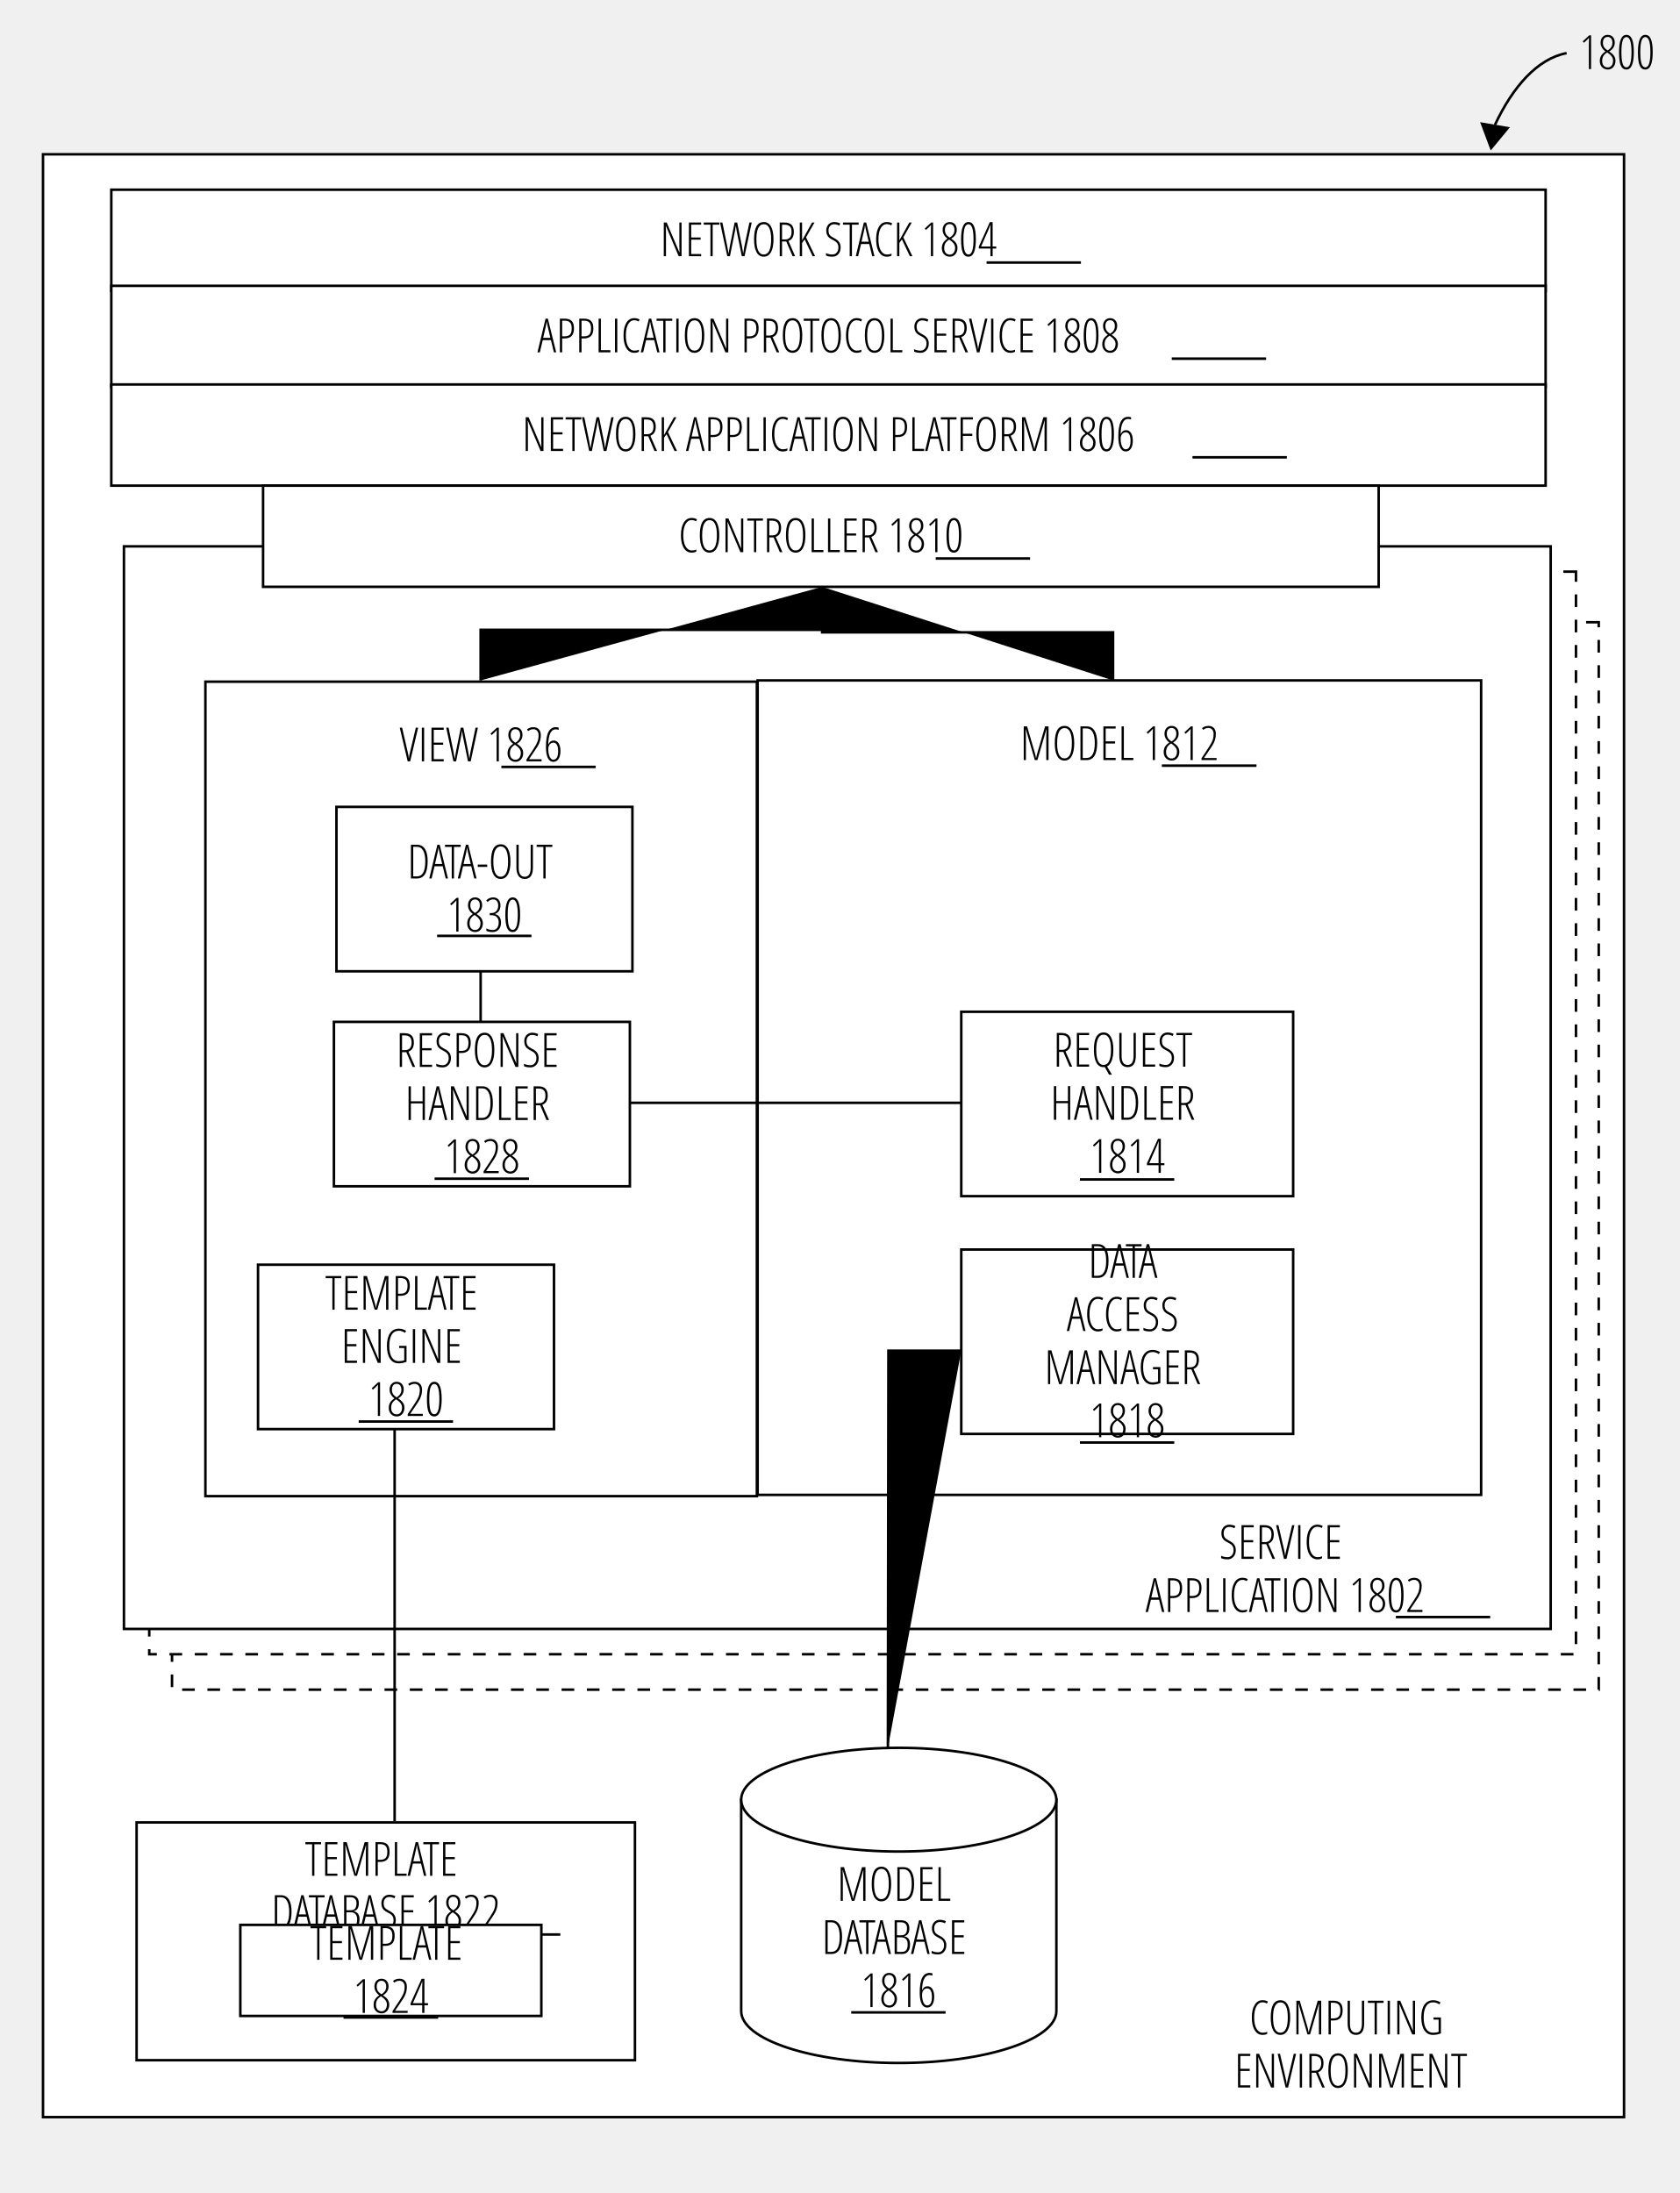
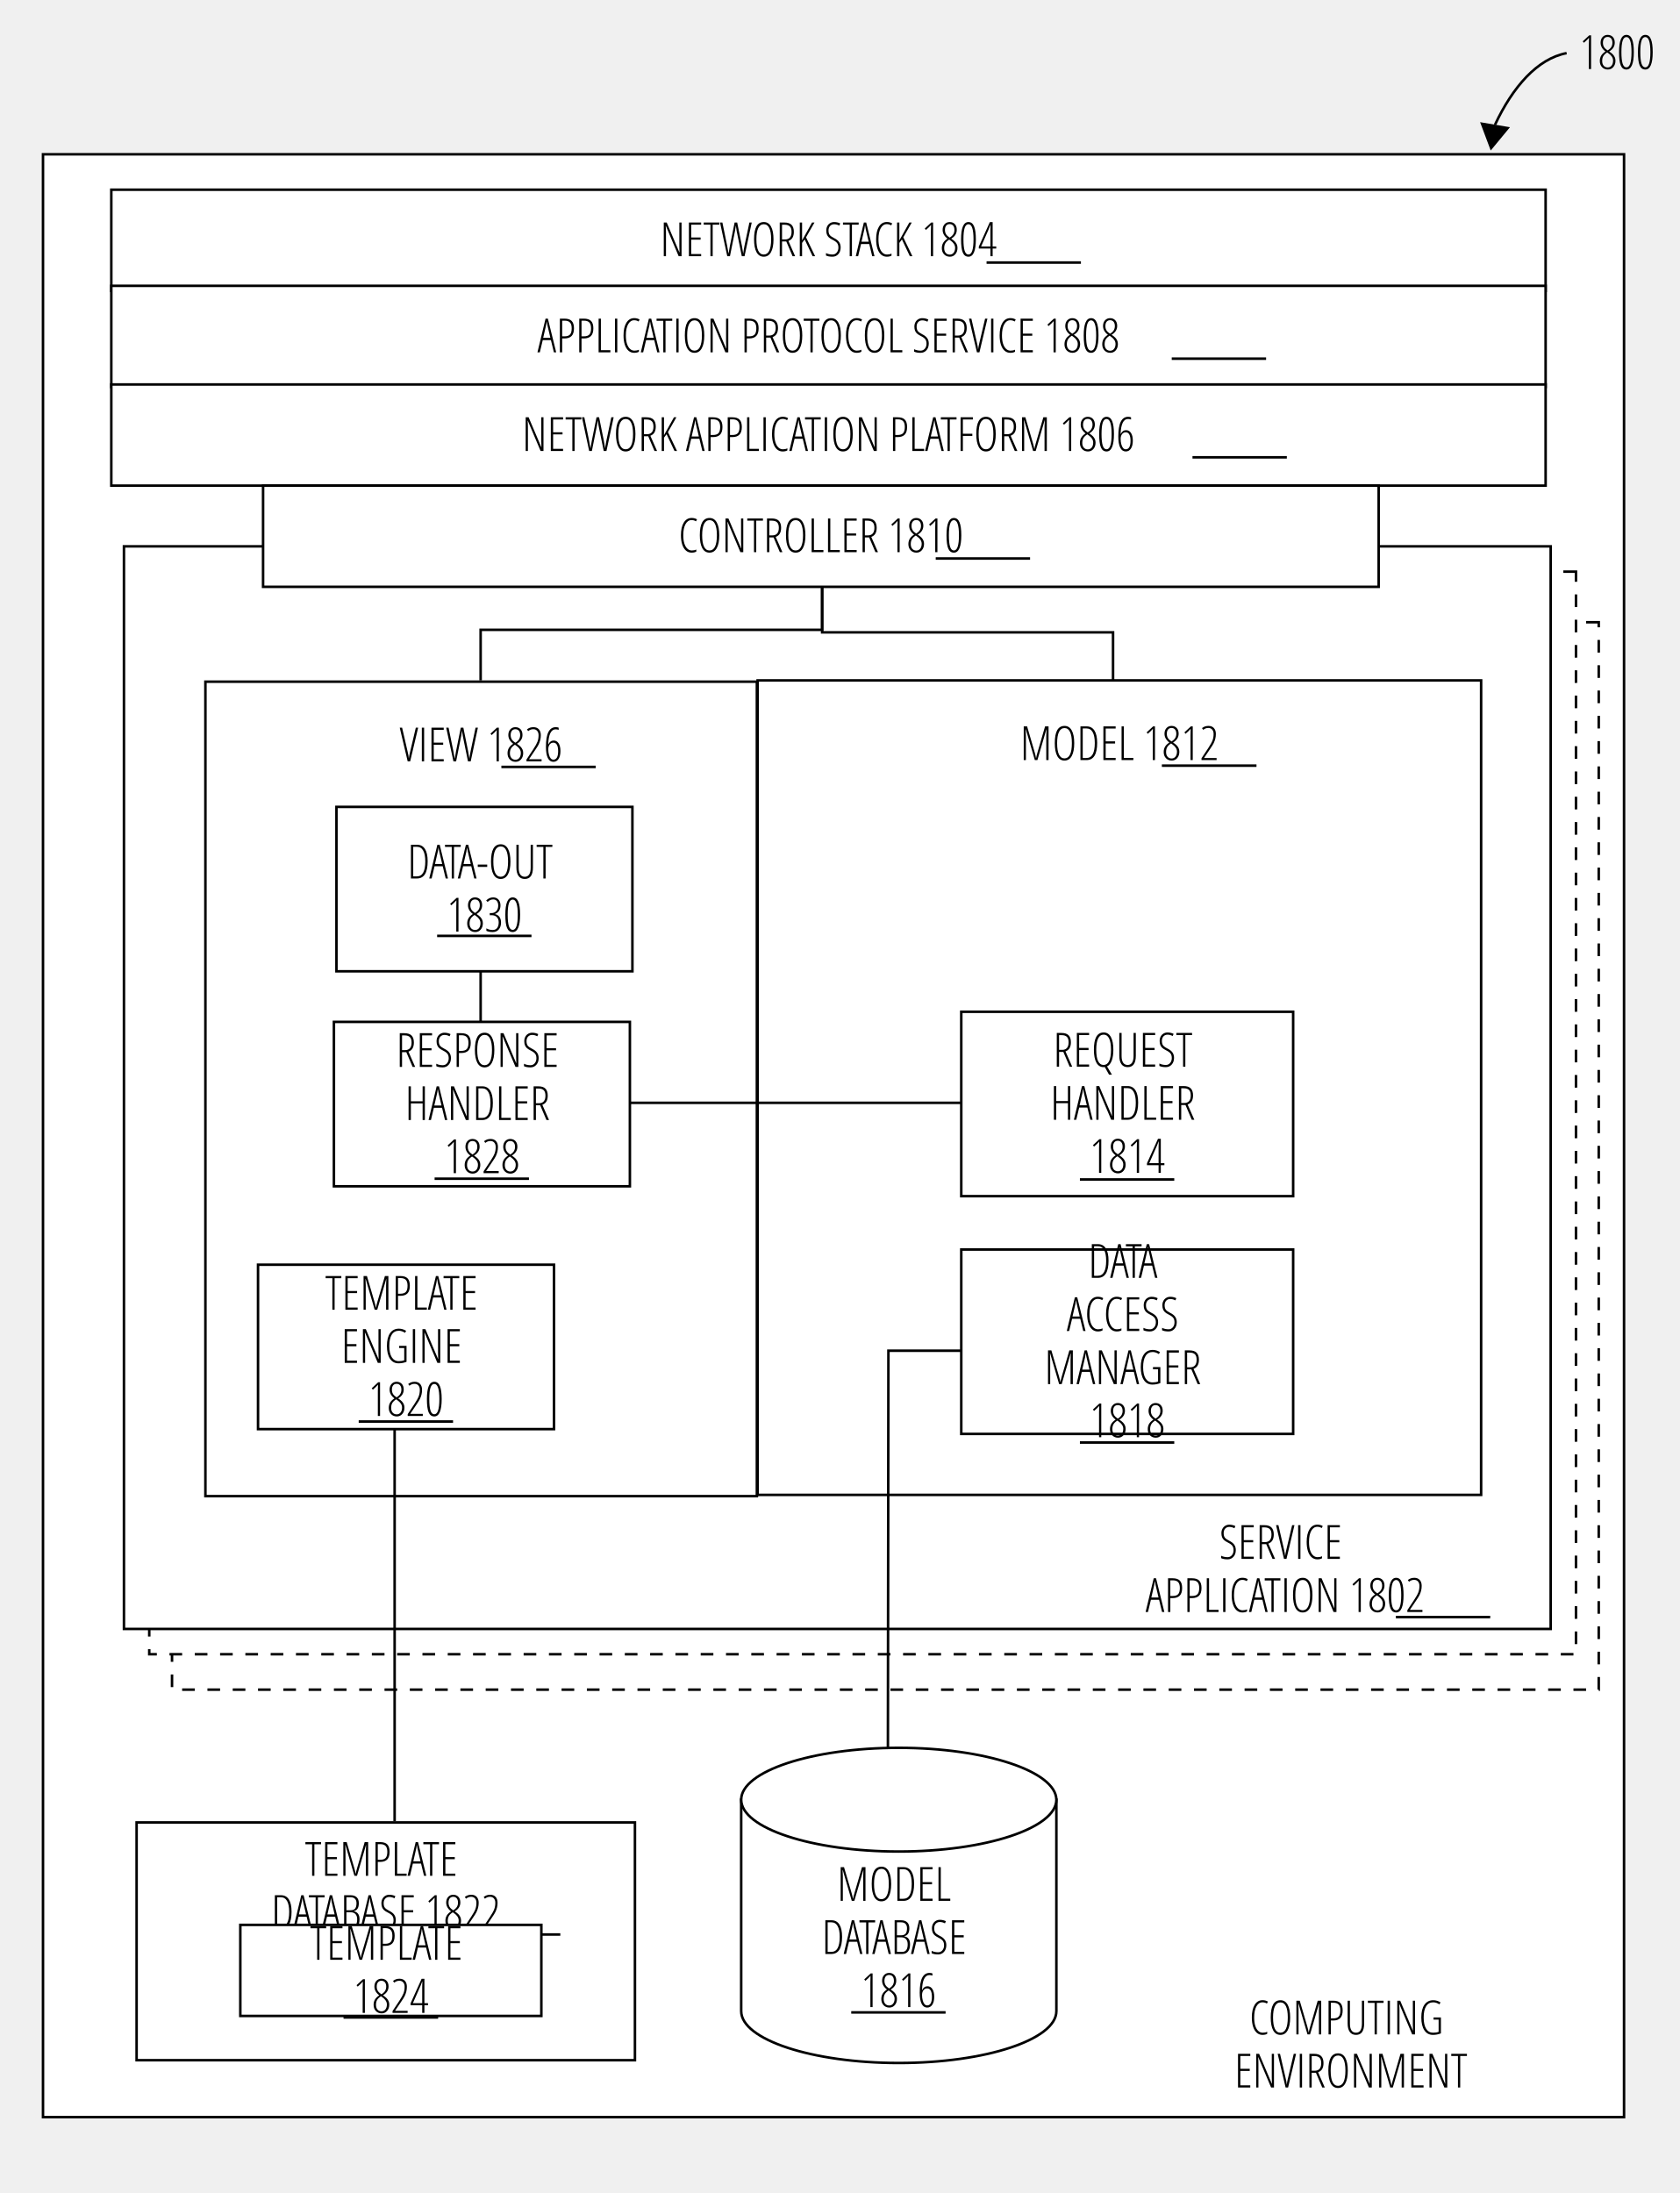
<svg xmlns="http://www.w3.org/2000/svg" version="1.1" width="664" height="867">
  <g>
-     <g model-id="ef509af5-6f6e-4f34-a22e-d13dbe53081a" transform="translate(591,21)">
+     <g transform="translate(591,21)">
      <polygon fill="#000000" points="0,0 4.2,11.2 11.8,2" transform="translate(-5.9,27.3)" />
      <rect fill="none" width="1" height="1" transform="translate(33.3,-0.5)" />
      <g>
        <g>
          <rect x="0" y="0" width="28.3" height="28.3" opacity="0" />
          <path fill="none" stroke="#000000" stroke-width="1" d="M28.3,0C16.7,2.2,7,13.4,0,28.3" />
        </g>
      </g>
      <rect stroke="none" stroke-width="0" fill="#FFFFFF" x="0" y="0" width="0" height="0" />
      <path stroke="#000000" fill="none" />
      <text font-family="OpenSansCondensedLight" font-size="14pt" fill="black" transform="translate(0,0)" />
      <rect stroke-width="0" fill="none" width="1" height="1" transform="translate(33.3,-0.5)" />
      <text font-family="OpenSansCondensedLight" font-size="14pt" fill="black" text-decoration="none" transform="translate(33.3,-0.5)">
        <tspan x="0" y="6.8">1800</tspan>
      </text>
      <path stroke="#000000" fill="none" transform="translate(33.3,-0.5)" />
    </g>
-     <g model-id="fdf1a77d-f22a-4c62-9dca-052d21e671ab" transform="translate(17,61)">
+     <g transform="translate(17,61)">
      <g>
        <g>
          <path d="M625,0H0v776h625V0L625,0z" stroke="#000000" stroke-dasharray="none" fill="#FFFFFF" />
          <rect x="27.3" y="35.4" width="570.4" height="705.2" fill="none" />
          <circle fill="none" cx="312.5" cy="0" r="0.1" />
          <circle fill="none" cx="467.4" cy="0" r="0.1" />
          <circle fill="none" cx="625" cy="195.7" r="0.1" />
          <circle fill="none" cx="625" cy="388" r="0.1" />
          <circle fill="none" cx="625" cy="580.3" r="0.1" />
          <circle fill="none" cx="467.4" cy="776" r="0.1" />
          <circle fill="none" cx="312.5" cy="776" r="0.1" />
          <circle fill="none" cx="157.7" cy="776" r="0.1" />
          <circle fill="none" cx="0" cy="580.3" r="0.1" />
          <circle fill="none" cx="0" cy="388" r="0.1" />
          <circle fill="none" cx="0" cy="195.7" r="0.1" />
          <circle fill="none" cx="157.7" cy="0" r="0.1" />
        </g>
      </g>
      <rect stroke="none" stroke-width="0" fill="#FFFFFF" x="0" y="0" width="0" height="0" transform="translate(624.9,387.9)" />
      <path stroke="#000000" fill="none" d="" />
      <text font-family="OpenSansCondensedLight" font-size="14pt" fill="black" transform="translate(624.9,387.9)" />
      <rect stroke-width="0" fill="none" width="570.4" height="705.2" transform="translate(27.3,35.4)" />
      <text font-family="OpenSansCondensedLight" font-size="14pt" fill="black" transform="translate(27.3,35.4)" text-anchor="middle">
        <tspan x="285.2" y="358.9"> </tspan>
      </text>
      <path stroke="#000000" fill="none" transform="translate(27.3,35.4)" d="M 0 0" />
    </g>
-     <g model-id="eb1a3d8f-dd50-4280-bcb6-6bfff2c2007f" transform="translate(435,790)">
+     <g transform="translate(435,790)">
      <g>
        <g>
          <path d="M198,0H0v37h198V0L198,0z" stroke="none" stroke-dasharray="none" fill="#FFFFFF" />
          <rect x="8.7" y="1.7" width="180.7" height="33.6" fill="none" />
          <circle fill="none" cx="99" cy="0" r="0.1" />
          <circle fill="none" cx="148.1" cy="0" r="0.1" />
          <circle fill="none" cx="198" cy="9.3" r="0.1" />
          <circle fill="none" cx="198" cy="18.5" r="0.1" />
          <circle fill="none" cx="198" cy="27.7" r="0.1" />
          <circle fill="none" cx="148.1" cy="37" r="0.1" />
          <circle fill="none" cx="99" cy="37" r="0.1" />
          <circle fill="none" cx="50" cy="37" r="0.1" />
          <circle fill="none" cx="0" cy="27.7" r="0.1" />
          <circle fill="none" cx="0" cy="18.5" r="0.1" />
          <circle fill="none" cx="0" cy="9.3" r="0.1" />
          <circle fill="none" cx="50" cy="0" r="0.1" />
        </g>
      </g>
      <rect stroke="none" stroke-width="0" fill="#FFFFFF" x="0" y="0" width="0" height="0" transform="translate(197.9,18.4)" />
      <path stroke="#000000" fill="none" d="" />
      <text font-family="OpenSansCondensedLight" font-size="14pt" fill="black" transform="translate(197.9,18.4)" />
      <rect stroke-width="0" fill="none" width="180.7" height="33.6" transform="translate(8.7,1.7)" />
      <text font-family="OpenSansCondensedLight" font-size="14pt" fill="black" transform="translate(8.7,1.7)" text-anchor="middle">
        <tspan x="90.3" y="12.6">COMPUTING</tspan>
        <tspan x="90.3" y="33.6">ENVIRONMENT</tspan>
      </text>
      <path stroke="#000000" fill="none" transform="translate(8.7,1.7)" d="M 0 0" />
    </g>
-     <g model-id="bab71963-b661-4ce2-90a4-d74d83924517" transform="translate(54,720.5)">
+     <g transform="translate(54,720.5)">
      <g>
        <g>
          <path d="M197,0H0v94h197V0L197,0z" stroke="#000000" stroke-dasharray="none" fill="#FFFFFF" />
          <rect x="8.6" y="4.3" width="179.8" height="85.4" fill="none" />
          <circle fill="none" cx="98.5" cy="0" r="0.1" />
          <circle fill="none" cx="147.3" cy="0" r="0.1" />
          <circle fill="none" cx="197" cy="23.7" r="0.1" />
          <circle fill="none" cx="197" cy="47" r="0.1" />
          <circle fill="none" cx="197" cy="70.3" r="0.1" />
          <circle fill="none" cx="147.3" cy="94" r="0.1" />
          <circle fill="none" cx="98.5" cy="94" r="0.1" />
          <circle fill="none" cx="49.7" cy="94" r="0.1" />
          <circle fill="none" cx="0" cy="70.3" r="0.1" />
          <circle fill="none" cx="0" cy="47" r="0.1" />
          <circle fill="none" cx="0" cy="23.7" r="0.1" />
          <circle fill="none" cx="49.7" cy="0" r="0.1" />
        </g>
      </g>
      <rect stroke="none" stroke-width="0" fill="#FFFFFF" x="0" y="0" width="0" height="0" transform="translate(196.9,46.9)" />
      <path stroke="#000000" fill="none" d="" />
      <text font-family="OpenSansCondensedLight" font-size="14pt" fill="black" transform="translate(196.9,46.9)" />
      <rect stroke-width="0" fill="none" width="179.8" height="85.4" transform="translate(8.6,4.3)" />
      <text font-family="OpenSansCondensedLight" font-size="14pt" fill="black" transform="translate(8.6,4.3)" text-anchor="middle">
        <tspan x="89.9" y="16.8">TEMPLATE</tspan>
        <tspan x="89.9" y="37.8">DATABASE 1822</tspan>
      </text>
      <path stroke="#000000" fill="none" transform="translate(8.6,4.3)" d="M 121.5 40 158.9 40" />
    </g>
-     <g model-id="4f4610c8-73fc-a88c-127f-324b13c90394" transform="translate(95,761)">
+     <g transform="translate(95,761)">
      <g>
        <g>
          <path d="M119,0H0v36h119V0L119,0z" stroke="#000000" stroke-dasharray="none" fill="#FFFFFF" />
          <rect x="5.2" y="1.6" width="108.6" height="32.7" fill="none" />
          <circle fill="none" cx="59.5" cy="0" r="0.1" />
          <circle fill="none" cx="89" cy="0" r="0.1" />
          <circle fill="none" cx="119" cy="9.1" r="0.1" />
          <circle fill="none" cx="119" cy="18" r="0.1" />
          <circle fill="none" cx="119" cy="26.9" r="0.1" />
          <circle fill="none" cx="89" cy="36" r="0.1" />
          <circle fill="none" cx="59.5" cy="36" r="0.1" />
          <circle fill="none" cx="30" cy="36" r="0.1" />
          <circle fill="none" cx="0" cy="26.9" r="0.1" />
          <circle fill="none" cx="0" cy="18" r="0.1" />
          <circle fill="none" cx="0" cy="9.1" r="0.1" />
          <circle fill="none" cx="30" cy="0" r="0.1" />
        </g>
      </g>
      <rect stroke="none" stroke-width="0" fill="#FFFFFF" x="0" y="0" width="0" height="0" transform="translate(118.9,17.9)" />
      <path stroke="#000000" fill="none" d="" />
      <text font-family="OpenSansCondensedLight" font-size="14pt" fill="black" transform="translate(118.9,17.9)" />
      <rect stroke-width="0" fill="none" width="108.6" height="32.7" transform="translate(5.2,1.6)" />
      <text font-family="OpenSansCondensedLight" font-size="14pt" fill="black" transform="translate(5.2,1.6)" text-anchor="middle">
        <tspan x="54.3" y="12.2">TEMPLATE</tspan>
        <tspan x="54.3" y="33.2">1824</tspan>
      </text>
      <path stroke="#000000" fill="none" transform="translate(5.2,1.6)" d="M 35.6 35 73 35" />
    </g>
-     <g model-id="8e5ec5c8-9658-4e32-b902-6215e01ef026" transform="translate(293,691)">
+     <g transform="translate(68,246)">
+       <g>
+         <g>
+           <path d="M564,0H0v422h564V0L564,0z" stroke="#000000" stroke-dasharray="5,5" fill="#FFFFFF" />
+           <rect x="24.7" y="19.2" width="514.7" height="383.5" fill="none" />
+           <circle fill="none" cx="282" cy="0" r="0.1" />
+           <circle fill="none" cx="421.8" cy="0" r="0.1" />
+           <circle fill="none" cx="564" cy="106.4" r="0.1" />
+           <circle fill="none" cx="564" cy="211" r="0.1" />
+           <circle fill="none" cx="564" cy="315.6" r="0.1" />
+           <circle fill="none" cx="421.8" cy="422" r="0.1" />
+           <circle fill="none" cx="282" cy="422" r="0.1" />
+           <circle fill="none" cx="142.3" cy="422" r="0.1" />
+           <circle fill="none" cx="0" cy="315.6" r="0.1" />
+           <circle fill="none" cx="0" cy="211" r="0.1" />
+           <circle fill="none" cx="0" cy="106.4" r="0.1" />
+           <circle fill="none" cx="142.3" cy="0" r="0.1" />
+         </g>
+       </g>
+       <rect stroke="none" stroke-width="0" fill="#FFFFFF" x="0" y="0" width="0" height="0" transform="translate(563.9,210.9)" />
+       <path stroke="#000000" fill="none" d="" />
+       <text font-family="OpenSansCondensedLight" font-size="14pt" fill="black" transform="translate(563.9,210.9)" />
+       <rect stroke-width="0" fill="none" width="514.7" height="383.5" transform="translate(24.7,19.2)" />
+       <text font-family="OpenSansCondensedLight" font-size="14pt" fill="black" transform="translate(24.7,19.2)" text-anchor="middle">
+         <tspan x="257.4" y="198.1"> </tspan>
+       </text>
+       <path stroke="#000000" fill="none" transform="translate(24.7,19.2)" d="M 0 0" />
+     </g>
+     <g transform="translate(293,691)">
      <g>
        <g>
          <g stroke="#000000" stroke-dasharray="none" fill="#FFFFFF">
            <path d="M124.4,20.5H0v83.6c0,11.2,27.9,20.5,62.3,20.5s62.3,-9.3,62.3,-20.5v-83.6L124.4,20.5L124.4,20.5z" />
            <path d="M62.3,0C27.9,0,0,9.3,0,20.5s27.9,20.5,62.3,20.5s62.3,-9.3,62.3,-20.5C124.4,9.3,96.5,0,62.3,0L62.3,0z" />
          </g>
          <rect x="6.6" y="45.6" width="111.1" height="59.1" fill="none" />
          <circle fill="none" cx="62.3" cy="0" r="0.1" />
          <circle fill="none" cx="95" cy="3.1" r="0.1" />
          <circle fill="none" cx="124.6" cy="20.5" r="0.1" />
          <circle fill="none" cx="124.6" cy="62.3" r="0.1" />
          <circle fill="none" cx="124.6" cy="104.1" r="0.1" />
          <circle fill="none" cx="96.7" cy="121.2" r="0.1" />
          <circle fill="none" cx="62.3" cy="124.6" r="0.1" />
          <circle fill="none" cx="26.1" cy="120.7" r="0.1" />
          <circle fill="none" cx="0" cy="104.1" r="0.1" />
          <circle fill="none" cx="0" cy="62.3" r="0.1" />
          <circle fill="none" cx="0" cy="20.5" r="0.1" />
          <circle fill="none" cx="29.4" cy="3.1" r="0.1" />
        </g>
      </g>
      <rect stroke="none" stroke-width="0" fill="#FFFFFF" x="0" y="0" width="0" height="0" transform="translate(124.5,62.2)" />
      <path stroke="#000000" fill="none" d="" />
      <text font-family="OpenSansCondensedLight" font-size="14pt" fill="black" transform="translate(124.5,62.2)" />
      <rect stroke-width="0" fill="none" width="111.1" height="59.1" transform="translate(6.6,45.6)" />
      <text font-family="OpenSansCondensedLight" font-size="14pt" fill="black" transform="translate(6.6,45.6)" text-anchor="middle">
        <tspan x="55.6" y="14.9">MODEL</tspan>
        <tspan x="55.6" y="35.9">DATABASE</tspan>
        <tspan x="55.6" y="56.9">1816</tspan>
      </text>
      <path stroke="#000000" fill="none" transform="translate(6.6,45.6)" d="M 36.9 59 74.2 59" />
    </g>
-     <g model-id="f28a2fe7-c51c-2f48-44b5-5a83abe9dc96" transform="translate(68,246)">
-       <g>
-         <g>
-           <path d="M564,0H0v422h564V0L564,0z" stroke="#000000" stroke-dasharray="5,5" fill="#FFFFFF" />
-           <rect x="24.7" y="19.2" width="514.7" height="383.5" fill="none" />
+     <g transform="translate(59,226)">
+       <g>
+         <g>
+           <path d="M564,0H0v428h564V0L564,0z" stroke="#000000" stroke-dasharray="5,5" fill="#FFFFFF" />
+           <rect x="24.7" y="19.5" width="514.7" height="389" fill="none" />
          <circle fill="none" cx="282" cy="0" r="0.1" />
          <circle fill="none" cx="421.8" cy="0" r="0.1" />
-           <circle fill="none" cx="564" cy="106.4" r="0.1" />
-           <circle fill="none" cx="564" cy="211" r="0.1" />
-           <circle fill="none" cx="564" cy="315.6" r="0.1" />
-           <circle fill="none" cx="421.8" cy="422" r="0.1" />
-           <circle fill="none" cx="282" cy="422" r="0.1" />
-           <circle fill="none" cx="142.3" cy="422" r="0.1" />
-           <circle fill="none" cx="0" cy="315.6" r="0.1" />
-           <circle fill="none" cx="0" cy="211" r="0.1" />
-           <circle fill="none" cx="0" cy="106.4" r="0.1" />
+           <circle fill="none" cx="564" cy="107.9" r="0.1" />
+           <circle fill="none" cx="564" cy="214" r="0.1" />
+           <circle fill="none" cx="564" cy="320.1" r="0.1" />
+           <circle fill="none" cx="421.8" cy="428" r="0.1" />
+           <circle fill="none" cx="282" cy="428" r="0.1" />
+           <circle fill="none" cx="142.3" cy="428" r="0.1" />
+           <circle fill="none" cx="0" cy="320.1" r="0.1" />
+           <circle fill="none" cx="0" cy="214" r="0.1" />
+           <circle fill="none" cx="0" cy="107.9" r="0.1" />
          <circle fill="none" cx="142.3" cy="0" r="0.1" />
        </g>
      </g>
-       <rect stroke="none" stroke-width="0" fill="#FFFFFF" x="0" y="0" width="0" height="0" transform="translate(563.9,210.9)" />
-       <path stroke="#000000" fill="none" d="" />
-       <text font-family="OpenSansCondensedLight" font-size="14pt" fill="black" transform="translate(563.9,210.9)" />
-       <rect stroke-width="0" fill="none" width="514.7" height="383.5" transform="translate(24.7,19.2)" />
-       <text font-family="OpenSansCondensedLight" font-size="14pt" fill="black" transform="translate(24.7,19.2)" text-anchor="middle">
-         <tspan x="257.4" y="198.1"> </tspan>
-       </text>
-       <path stroke="#000000" fill="none" transform="translate(24.7,19.2)" d="M 0 0" />
-     </g>
-     <g model-id="d5d53165-5ee0-40fb-918e-80460109cb48" transform="translate(44,75)">
+       <rect stroke="none" stroke-width="0" fill="#FFFFFF" x="0" y="0" width="0" height="0" transform="translate(563.9,213.9)" />
+       <path stroke="#000000" fill="none" d="" />
+       <text font-family="OpenSansCondensedLight" font-size="14pt" fill="black" transform="translate(563.9,213.9)" />
+       <rect stroke-width="0" fill="none" width="514.7" height="389" transform="translate(24.7,19.5)" />
+       <text font-family="OpenSansCondensedLight" font-size="14pt" fill="black" transform="translate(24.7,19.5)" text-anchor="middle">
+         <tspan x="257.4" y="200.8"> </tspan>
+       </text>
+       <path stroke="#000000" fill="none" transform="translate(24.7,19.5)" d="M 0 0" />
+     </g>
+     <g transform="translate(44,75)">
      <g>
        <g>
          <path d="M567,0H0v40h567V0L567,0z" stroke="#000000" stroke-dasharray="none" fill="#FFFFFF" />
          <rect x="24.8" y="1.8" width="517.4" height="36.4" fill="none" />
          <circle fill="none" cx="283.5" cy="0" r="0.1" />
          <circle fill="none" cx="424" cy="0" r="0.1" />
          <circle fill="none" cx="567" cy="10.1" r="0.1" />
          <circle fill="none" cx="567" cy="20" r="0.1" />
          <circle fill="none" cx="567" cy="29.9" r="0.1" />
          <circle fill="none" cx="424" cy="40" r="0.1" />
          <circle fill="none" cx="283.5" cy="40" r="0.1" />
          <circle fill="none" cx="143" cy="40" r="0.1" />
          <circle fill="none" cx="0" cy="29.9" r="0.1" />
          <circle fill="none" cx="0" cy="20" r="0.1" />
          <circle fill="none" cx="0" cy="10.1" r="0.1" />
          <circle fill="none" cx="143" cy="0" r="0.1" />
        </g>
      </g>
      <rect stroke="none" stroke-width="0" fill="#FFFFFF" x="0" y="0" width="0" height="0" transform="translate(566.9,19.9)" />
      <path stroke="#000000" fill="none" d="" />
      <text font-family="OpenSansCondensedLight" font-size="14pt" fill="black" transform="translate(566.9,19.9)" />
      <rect stroke-width="0" fill="none" width="517.4" height="36.4" transform="translate(24.8,1.8)" />
      <text font-family="OpenSansCondensedLight" font-size="14pt" fill="black" transform="translate(24.8,1.8)" text-anchor="middle">
        <tspan x="258.7" y="24.5">NETWORK STACK 1804</tspan>
      </text>
      <path stroke="#000000" fill="none" transform="translate(24.8,1.8)" d="M 321.2 27 358.5 27" />
    </g>
-     <g model-id="f2ac041c-e533-58f0-828a-e08835e4cc03" transform="translate(59,226)">
-       <g>
-         <g>
-           <path d="M564,0H0v428h564V0L564,0z" stroke="#000000" stroke-dasharray="5,5" fill="#FFFFFF" />
+     <g transform="translate(49,216)">
+       <g>
+         <g>
+           <path d="M564,0H0v428h564V0L564,0z" stroke="#000000" stroke-dasharray="none" fill="#FFFFFF" />
          <rect x="24.7" y="19.5" width="514.7" height="389" fill="none" />
          <circle fill="none" cx="282" cy="0" r="0.1" />
          <circle fill="none" cx="421.8" cy="0" r="0.1" />
          <circle fill="none" cx="564" cy="107.9" r="0.1" />
          <circle fill="none" cx="564" cy="214" r="0.1" />
          <circle fill="none" cx="564" cy="320.1" r="0.1" />
          <circle fill="none" cx="421.8" cy="428" r="0.1" />
          <circle fill="none" cx="282" cy="428" r="0.1" />
          <circle fill="none" cx="142.3" cy="428" r="0.1" />
          <circle fill="none" cx="0" cy="320.1" r="0.1" />
          <circle fill="none" cx="0" cy="214" r="0.1" />
          <circle fill="none" cx="0" cy="107.9" r="0.1" />
          <circle fill="none" cx="142.3" cy="0" r="0.1" />
        </g>
      </g>
      <rect stroke="none" stroke-width="0" fill="#FFFFFF" x="0" y="0" width="0" height="0" transform="translate(563.9,213.9)" />
      <path stroke="#000000" fill="none" d="" />
      <text font-family="OpenSansCondensedLight" font-size="14pt" fill="black" transform="translate(563.9,213.9)" />
      <rect stroke-width="0" fill="none" width="514.7" height="389" transform="translate(24.7,19.5)" />
      <text font-family="OpenSansCondensedLight" font-size="14pt" fill="black" transform="translate(24.7,19.5)" text-anchor="middle">
        <tspan x="257.4" y="200.8"> </tspan>
      </text>
      <path stroke="#000000" fill="none" transform="translate(24.7,19.5)" d="M 0 0" />
    </g>
-     <g model-id="346568da-d249-7070-1696-40c4f7bfc28d" transform="translate(44,113)">
+     <g transform="translate(44,113)">
      <g>
        <g>
          <path d="M567,0H0v40h567V0L567,0z" stroke="#000000" stroke-dasharray="none" fill="#FFFFFF" />
          <rect x="24.8" y="1.8" width="517.4" height="36.4" fill="none" />
          <circle fill="none" cx="283.5" cy="0" r="0.1" />
          <circle fill="none" cx="424" cy="0" r="0.1" />
          <circle fill="none" cx="567" cy="10.1" r="0.1" />
          <circle fill="none" cx="567" cy="20" r="0.1" />
          <circle fill="none" cx="567" cy="29.9" r="0.1" />
          <circle fill="none" cx="424" cy="40" r="0.1" />
          <circle fill="none" cx="283.5" cy="40" r="0.1" />
          <circle fill="none" cx="143" cy="40" r="0.1" />
          <circle fill="none" cx="0" cy="29.9" r="0.1" />
          <circle fill="none" cx="0" cy="20" r="0.1" />
          <circle fill="none" cx="0" cy="10.1" r="0.1" />
          <circle fill="none" cx="143" cy="0" r="0.1" />
        </g>
      </g>
      <rect stroke="none" stroke-width="0" fill="#FFFFFF" x="0" y="0" width="0" height="0" transform="translate(566.9,19.9)" />
      <path stroke="#000000" fill="none" d="" />
      <text font-family="OpenSansCondensedLight" font-size="14pt" fill="black" transform="translate(566.9,19.9)" />
      <rect stroke-width="0" fill="none" width="517.4" height="36.4" transform="translate(24.8,1.8)" />
      <text font-family="OpenSansCondensedLight" font-size="14pt" fill="black" transform="translate(24.8,1.8)" text-anchor="middle">
        <tspan x="258.7" y="24.5">APPLICATION PROTOCOL SERVICE 1808</tspan>
      </text>
      <path stroke="#000000" fill="none" transform="translate(24.8,1.8)" d="M 394.4 27 431.7 27" />
    </g>
-     <g model-id="a57678c4-75ed-f9e6-5df2-10de7efa220f" transform="translate(49,216)">
-       <g>
-         <g>
-           <path d="M564,0H0v428h564V0L564,0z" stroke="#000000" stroke-dasharray="none" fill="#FFFFFF" />
-           <rect x="24.7" y="19.5" width="514.7" height="389" fill="none" />
-           <circle fill="none" cx="282" cy="0" r="0.1" />
-           <circle fill="none" cx="421.8" cy="0" r="0.1" />
-           <circle fill="none" cx="564" cy="107.9" r="0.1" />
-           <circle fill="none" cx="564" cy="214" r="0.1" />
-           <circle fill="none" cx="564" cy="320.1" r="0.1" />
-           <circle fill="none" cx="421.8" cy="428" r="0.1" />
-           <circle fill="none" cx="282" cy="428" r="0.1" />
-           <circle fill="none" cx="142.3" cy="428" r="0.1" />
-           <circle fill="none" cx="0" cy="320.1" r="0.1" />
-           <circle fill="none" cx="0" cy="214" r="0.1" />
-           <circle fill="none" cx="0" cy="107.9" r="0.1" />
-           <circle fill="none" cx="142.3" cy="0" r="0.1" />
-         </g>
-       </g>
-       <rect stroke="none" stroke-width="0" fill="#FFFFFF" x="0" y="0" width="0" height="0" transform="translate(563.9,213.9)" />
-       <path stroke="#000000" fill="none" d="" />
-       <text font-family="OpenSansCondensedLight" font-size="14pt" fill="black" transform="translate(563.9,213.9)" />
-       <rect stroke-width="0" fill="none" width="514.7" height="389" transform="translate(24.7,19.5)" />
-       <text font-family="OpenSansCondensedLight" font-size="14pt" fill="black" transform="translate(24.7,19.5)" text-anchor="middle">
-         <tspan x="257.4" y="200.8"> </tspan>
-       </text>
-       <path stroke="#000000" fill="none" transform="translate(24.7,19.5)" d="M 0 0" />
-     </g>
-     <g model-id="9926a58d-abf7-4e45-7bb1-5220142916db" transform="translate(44,152)">
+     <g transform="translate(44,152)">
      <g>
        <g>
          <path d="M567,0H0v40h567V0L567,0z" stroke="#000000" stroke-dasharray="none" fill="#FFFFFF" />
          <rect x="24.8" y="1.8" width="517.4" height="36.4" fill="none" />
          <circle fill="none" cx="283.5" cy="0" r="0.1" />
          <circle fill="none" cx="424" cy="0" r="0.1" />
          <circle fill="none" cx="567" cy="10.1" r="0.1" />
          <circle fill="none" cx="567" cy="20" r="0.1" />
          <circle fill="none" cx="567" cy="29.9" r="0.1" />
          <circle fill="none" cx="424" cy="40" r="0.1" />
          <circle fill="none" cx="283.5" cy="40" r="0.1" />
          <circle fill="none" cx="143" cy="40" r="0.1" />
          <circle fill="none" cx="0" cy="29.9" r="0.1" />
          <circle fill="none" cx="0" cy="20" r="0.1" />
          <circle fill="none" cx="0" cy="10.1" r="0.1" />
          <circle fill="none" cx="143" cy="0" r="0.1" />
        </g>
      </g>
      <rect stroke="none" stroke-width="0" fill="#FFFFFF" x="0" y="0" width="0" height="0" transform="translate(566.9,19.9)" />
      <path stroke="#000000" fill="none" d="" />
      <text font-family="OpenSansCondensedLight" font-size="14pt" fill="black" transform="translate(566.9,19.9)" />
      <rect stroke-width="0" fill="none" width="517.4" height="36.4" transform="translate(24.8,1.8)" />
      <text font-family="OpenSansCondensedLight" font-size="14pt" fill="black" transform="translate(24.8,1.8)" text-anchor="middle">
        <tspan x="258.7" y="24.5">NETWORK APPLICATION PLATFORM 1806</tspan>
      </text>
      <path stroke="#000000" fill="none" transform="translate(24.8,1.8)" d="M 402.6 27 439.9 27" />
    </g>
-     <g model-id="c07db16a-0e13-729d-2753-a5943096216b" transform="translate(104,192)">
+     <g transform="translate(104,192)">
      <g>
        <g>
          <path d="M441,0H0v40h441V0L441,0z" stroke="#000000" stroke-dasharray="none" fill="#FFFFFF" />
          <rect x="19.3" y="1.8" width="402.5" height="36.4" fill="none" />
          <circle fill="none" cx="220.5" cy="0" r="0.1" />
          <circle fill="none" cx="329.8" cy="0" r="0.1" />
          <circle fill="none" cx="441" cy="10.1" r="0.1" />
          <circle fill="none" cx="441" cy="20" r="0.1" />
          <circle fill="none" cx="441" cy="29.9" r="0.1" />
          <circle fill="none" cx="329.8" cy="40" r="0.1" />
          <circle fill="none" cx="220.5" cy="40" r="0.1" />
          <circle fill="none" cx="111.3" cy="40" r="0.1" />
          <circle fill="none" cx="0" cy="29.9" r="0.1" />
          <circle fill="none" cx="0" cy="20" r="0.1" />
          <circle fill="none" cx="0" cy="10.1" r="0.1" />
          <circle fill="none" cx="111.3" cy="0" r="0.1" />
        </g>
      </g>
      <rect stroke="none" stroke-width="0" fill="#FFFFFF" x="0" y="0" width="0" height="0" transform="translate(440.9,19.9)" />
      <path stroke="#000000" fill="none" d="" />
      <text font-family="OpenSansCondensedLight" font-size="14pt" fill="black" transform="translate(440.9,19.9)" />
      <rect stroke-width="0" fill="none" width="402.5" height="36.4" transform="translate(19.3,1.8)" />
      <text font-family="OpenSansCondensedLight" font-size="14pt" fill="black" transform="translate(19.3,1.8)" text-anchor="middle">
        <tspan x="201.2" y="24.5">CONTROLLER 1810</tspan>
      </text>
      <path stroke="#000000" fill="none" transform="translate(19.3,1.8)" d="M 246.6 27 283.9 27" />
    </g>
-     <g model-id="08cbc0ac-1979-4f1d-81ce-9c9d8b90ba04" transform="translate(408,606)">
+     <g transform="translate(408,606)">
      <g>
        <g>
          <path d="M200,0H0v29h200V0L200,0z" stroke="none" stroke-dasharray="none" fill="#FFFFFF" />
          <rect x="8.7" y="1.3" width="182.5" height="26.4" fill="none" />
          <circle fill="none" cx="100" cy="0" r="0.1" />
          <circle fill="none" cx="149.6" cy="0" r="0.1" />
          <circle fill="none" cx="200" cy="7.3" r="0.1" />
          <circle fill="none" cx="200" cy="14.5" r="0.1" />
          <circle fill="none" cx="200" cy="21.7" r="0.1" />
          <circle fill="none" cx="149.6" cy="29" r="0.1" />
          <circle fill="none" cx="100" cy="29" r="0.1" />
          <circle fill="none" cx="50.5" cy="29" r="0.1" />
          <circle fill="none" cx="0" cy="21.7" r="0.1" />
          <circle fill="none" cx="0" cy="14.5" r="0.1" />
          <circle fill="none" cx="0" cy="7.3" r="0.1" />
          <circle fill="none" cx="50.5" cy="0" r="0.1" />
        </g>
      </g>
      <rect stroke="none" stroke-width="0" fill="#FFFFFF" x="0" y="0" width="0" height="0" transform="translate(199.9,14.4)" />
      <path stroke="#000000" fill="none" d="" />
      <text font-family="OpenSansCondensedLight" font-size="14pt" fill="black" transform="translate(199.9,14.4)" />
      <rect stroke-width="0" fill="none" width="182.5" height="26.4" transform="translate(8.7,1.3)" />
      <text font-family="OpenSansCondensedLight" font-size="14pt" fill="black" transform="translate(8.7,1.3)" text-anchor="middle">
        <tspan x="91.3" y="9">SERVICE</tspan>
        <tspan x="91.3" y="30">APPLICATION 1802</tspan>
      </text>
      <path stroke="#000000" fill="none" transform="translate(8.7,1.3)" d="M 135.1 32 172.4 32" />
    </g>
-     <g model-id="5a98f2eb-857e-4085-a195-a5f45e8a5093" transform="translate(81.2,269.5)">
+     <g transform="translate(81.2,269.5)">
      <g>
        <g>
          <path d="M218,0H0v322h218V0L218,0z" stroke="#000000" stroke-dasharray="none" fill="#FFFFFF" />
          <rect x="9.5" y="14.7" width="198.9" height="292.6" fill="none" />
          <circle fill="none" cx="109" cy="0" r="0.1" />
          <circle fill="none" cx="163" cy="0" r="0.1" />
          <circle fill="none" cx="218" cy="81.2" r="0.1" />
          <circle fill="none" cx="218" cy="161" r="0.1" />
          <circle fill="none" cx="218" cy="240.8" r="0.1" />
          <circle fill="none" cx="163" cy="322" r="0.1" />
          <circle fill="none" cx="109" cy="322" r="0.1" />
          <circle fill="none" cx="55" cy="322" r="0.1" />
          <circle fill="none" cx="0" cy="240.8" r="0.1" />
          <circle fill="none" cx="0" cy="161" r="0.1" />
          <circle fill="none" cx="0" cy="81.2" r="0.1" />
          <circle fill="none" cx="55" cy="0" r="0.1" />
        </g>
      </g>
      <rect stroke="none" stroke-width="0" fill="#FFFFFF" x="0" y="0" width="0" height="0" transform="translate(217.9,160.9)" />
      <path stroke="#000000" fill="none" d="" />
      <text font-family="OpenSansCondensedLight" font-size="14pt" fill="black" transform="translate(217.9,160.9)" />
      <rect stroke-width="0" fill="none" width="198.9" height="292.6" transform="translate(9.5,14.7)" />
      <text font-family="OpenSansCondensedLight" font-size="14pt" fill="black" transform="translate(9.5,14.7)" text-anchor="middle">
        <tspan x="99.5" y="16.8">VIEW 1826</tspan>
      </text>
      <path stroke="#000000" fill="none" transform="translate(9.5,14.7)" d="M 107.5 19 144.8 19" />
    </g>
-     <g model-id="09a4faaa-9371-167d-c973-1973694fc3e3" transform="translate(299.5,269)">
+     <g transform="translate(133,319)">
+       <g>
+         <g>
+           <path d="M117,0H0v65h117V0L117,0z" stroke="#000000" stroke-dasharray="none" fill="#FFFFFF" />
+           <rect x="5.1" y="3" width="106.8" height="59.1" fill="none" />
+           <circle fill="none" cx="58.5" cy="0" r="0.1" />
+           <circle fill="none" cx="87.5" cy="0" r="0.1" />
+           <circle fill="none" cx="117" cy="16.4" r="0.1" />
+           <circle fill="none" cx="117" cy="32.5" r="0.1" />
+           <circle fill="none" cx="117" cy="48.6" r="0.1" />
+           <circle fill="none" cx="87.5" cy="65" r="0.1" />
+           <circle fill="none" cx="58.5" cy="65" r="0.1" />
+           <circle fill="none" cx="29.5" cy="65" r="0.1" />
+           <circle fill="none" cx="0" cy="48.6" r="0.1" />
+           <circle fill="none" cx="0" cy="32.5" r="0.1" />
+           <circle fill="none" cx="0" cy="16.4" r="0.1" />
+           <circle fill="none" cx="29.5" cy="0" r="0.1" />
+         </g>
+       </g>
+       <rect stroke="none" stroke-width="0" fill="#FFFFFF" x="0" y="0" width="0" height="0" transform="translate(116.9,32.4)" />
+       <path stroke="#000000" fill="none" d="" />
+       <text font-family="OpenSansCondensedLight" font-size="14pt" fill="black" transform="translate(116.9,32.4)" />
+       <rect stroke-width="0" fill="none" width="106.8" height="59.1" transform="translate(5.1,3)" />
+       <text font-family="OpenSansCondensedLight" font-size="14pt" fill="black" transform="translate(5.1,3)" text-anchor="middle">
+         <tspan x="53.4" y="25.3">DATA-OUT</tspan>
+         <tspan x="53.4" y="46.3">1830</tspan>
+       </text>
+       <path stroke="#000000" fill="none" transform="translate(5.1,3)" d="M 34.7 48 72 48" />
+     </g>
+     <g transform="translate(299.5,269)">
      <g>
        <g>
          <path d="M286,0H0v322h286V0L286,0z" stroke="#000000" stroke-dasharray="none" fill="#FFFFFF" />
          <rect x="12.5" y="14.7" width="261" height="292.6" fill="none" />
          <circle fill="none" cx="143" cy="0" r="0.1" />
          <circle fill="none" cx="213.9" cy="0" r="0.1" />
          <circle fill="none" cx="286" cy="81.2" r="0.1" />
          <circle fill="none" cx="286" cy="161" r="0.1" />
          <circle fill="none" cx="286" cy="240.8" r="0.1" />
          <circle fill="none" cx="213.9" cy="322" r="0.1" />
          <circle fill="none" cx="143" cy="322" r="0.1" />
          <circle fill="none" cx="72.2" cy="322" r="0.1" />
          <circle fill="none" cx="0" cy="240.8" r="0.1" />
          <circle fill="none" cx="0" cy="161" r="0.1" />
          <circle fill="none" cx="0" cy="81.2" r="0.1" />
          <circle fill="none" cx="72.2" cy="0" r="0.1" />
        </g>
      </g>
      <rect stroke="none" stroke-width="0" fill="#FFFFFF" x="0" y="0" width="0" height="0" transform="translate(285.9,160.9)" />
      <path stroke="#000000" fill="none" d="" />
      <text font-family="OpenSansCondensedLight" font-size="14pt" fill="black" transform="translate(285.9,160.9)" />
      <rect stroke-width="0" fill="none" width="261" height="292.6" transform="translate(12.5,14.7)" />
      <text font-family="OpenSansCondensedLight" font-size="14pt" fill="black" transform="translate(12.5,14.7)" text-anchor="middle">
        <tspan x="130.5" y="16.8">MODEL 1812</tspan>
      </text>
      <path stroke="#000000" fill="none" transform="translate(12.5,14.7)" d="M 147.3 19 184.7 19" />
    </g>
-     <g model-id="ce700350-935e-13c8-2b0d-b35132f48576" transform="translate(133,319)">
+     <g transform="translate(132,404)">
      <g>
        <g>
          <path d="M117,0H0v65h117V0L117,0z" stroke="#000000" stroke-dasharray="none" fill="#FFFFFF" />
          <rect x="5.1" y="3" width="106.8" height="59.1" fill="none" />
          <circle fill="none" cx="58.5" cy="0" r="0.1" />
          <circle fill="none" cx="87.5" cy="0" r="0.1" />
          <circle fill="none" cx="117" cy="16.4" r="0.1" />
          <circle fill="none" cx="117" cy="32.5" r="0.1" />
          <circle fill="none" cx="117" cy="48.6" r="0.1" />
          <circle fill="none" cx="87.5" cy="65" r="0.1" />
          <circle fill="none" cx="58.5" cy="65" r="0.1" />
          <circle fill="none" cx="29.5" cy="65" r="0.1" />
          <circle fill="none" cx="0" cy="48.6" r="0.1" />
          <circle fill="none" cx="0" cy="32.5" r="0.1" />
          <circle fill="none" cx="0" cy="16.4" r="0.1" />
          <circle fill="none" cx="29.5" cy="0" r="0.1" />
        </g>
      </g>
      <rect stroke="none" stroke-width="0" fill="#FFFFFF" x="0" y="0" width="0" height="0" transform="translate(116.9,32.4)" />
      <path stroke="#000000" fill="none" d="" />
      <text font-family="OpenSansCondensedLight" font-size="14pt" fill="black" transform="translate(116.9,32.4)" />
      <rect stroke-width="0" fill="none" width="106.8" height="59.1" transform="translate(5.1,3)" />
      <text font-family="OpenSansCondensedLight" font-size="14pt" fill="black" transform="translate(5.1,3)" text-anchor="middle">
-         <tspan x="53.4" y="25.3">DATA-OUT</tspan>
-         <tspan x="53.4" y="46.3">1830</tspan>
-       </text>
-       <path stroke="#000000" fill="none" transform="translate(5.1,3)" d="M 34.7 48 72 48" />
-     </g>
-     <g model-id="34f6a808-a580-f713-d4de-e5c7d805138f" transform="translate(132,404)">
+         <tspan x="53.4" y="14.8">RESPONSE</tspan>
+         <tspan x="53.4" y="35.8">HANDLER</tspan>
+         <tspan x="53.4" y="56.8">1828</tspan>
+       </text>
+       <path stroke="#000000" fill="none" transform="translate(5.1,3)" d="M 34.7 59 72 59" />
+     </g>
+     <g transform="translate(102,500)">
      <g>
        <g>
          <path d="M117,0H0v65h117V0L117,0z" stroke="#000000" stroke-dasharray="none" fill="#FFFFFF" />
          <rect x="5.1" y="3" width="106.8" height="59.1" fill="none" />
          <circle fill="none" cx="58.5" cy="0" r="0.1" />
          <circle fill="none" cx="87.5" cy="0" r="0.1" />
          <circle fill="none" cx="117" cy="16.4" r="0.1" />
          <circle fill="none" cx="117" cy="32.5" r="0.1" />
          <circle fill="none" cx="117" cy="48.6" r="0.1" />
          <circle fill="none" cx="87.5" cy="65" r="0.1" />
          <circle fill="none" cx="58.5" cy="65" r="0.1" />
          <circle fill="none" cx="29.5" cy="65" r="0.1" />
          <circle fill="none" cx="0" cy="48.6" r="0.1" />
          <circle fill="none" cx="0" cy="32.5" r="0.1" />
          <circle fill="none" cx="0" cy="16.4" r="0.1" />
          <circle fill="none" cx="29.5" cy="0" r="0.1" />
        </g>
      </g>
      <rect stroke="none" stroke-width="0" fill="#FFFFFF" x="0" y="0" width="0" height="0" transform="translate(116.9,32.4)" />
      <path stroke="#000000" fill="none" d="" />
      <text font-family="OpenSansCondensedLight" font-size="14pt" fill="black" transform="translate(116.9,32.4)" />
      <rect stroke-width="0" fill="none" width="106.8" height="59.1" transform="translate(5.1,3)" />
      <text font-family="OpenSansCondensedLight" font-size="14pt" fill="black" transform="translate(5.1,3)" text-anchor="middle">
-         <tspan x="53.4" y="14.8">RESPONSE</tspan>
-         <tspan x="53.4" y="35.8">HANDLER</tspan>
-         <tspan x="53.4" y="56.8">1828</tspan>
-       </text>
-       <path stroke="#000000" fill="none" transform="translate(5.1,3)" d="M 34.7 59 72 59" />
-     </g>
-     <g model-id="cec3211b-b4d1-2d12-f9be-892ad9dffcaa" transform="translate(102,500)">
-       <g>
-         <g>
-           <path d="M117,0H0v65h117V0L117,0z" stroke="#000000" stroke-dasharray="none" fill="#FFFFFF" />
-           <rect x="5.1" y="3" width="106.8" height="59.1" fill="none" />
-           <circle fill="none" cx="58.5" cy="0" r="0.1" />
-           <circle fill="none" cx="87.5" cy="0" r="0.1" />
-           <circle fill="none" cx="117" cy="16.4" r="0.1" />
-           <circle fill="none" cx="117" cy="32.5" r="0.1" />
-           <circle fill="none" cx="117" cy="48.6" r="0.1" />
-           <circle fill="none" cx="87.5" cy="65" r="0.1" />
-           <circle fill="none" cx="58.5" cy="65" r="0.1" />
-           <circle fill="none" cx="29.5" cy="65" r="0.1" />
-           <circle fill="none" cx="0" cy="48.6" r="0.1" />
-           <circle fill="none" cx="0" cy="32.5" r="0.1" />
-           <circle fill="none" cx="0" cy="16.4" r="0.1" />
-           <circle fill="none" cx="29.5" cy="0" r="0.1" />
-         </g>
-       </g>
-       <rect stroke="none" stroke-width="0" fill="#FFFFFF" x="0" y="0" width="0" height="0" transform="translate(116.9,32.4)" />
-       <path stroke="#000000" fill="none" d="" />
-       <text font-family="OpenSansCondensedLight" font-size="14pt" fill="black" transform="translate(116.9,32.4)" />
-       <rect stroke-width="0" fill="none" width="106.8" height="59.1" transform="translate(5.1,3)" />
-       <text font-family="OpenSansCondensedLight" font-size="14pt" fill="black" transform="translate(5.1,3)" text-anchor="middle">
        <tspan x="53.4" y="14.8">TEMPLATE</tspan>
        <tspan x="53.4" y="35.8">ENGINE</tspan>
        <tspan x="53.4" y="56.8">1820</tspan>
      </text>
      <path stroke="#000000" fill="none" transform="translate(5.1,3)" d="M 34.7 59 72 59" />
    </g>
-     <g model-id="dccefca4-fe7c-19d3-3e26-328157112842" transform="translate(380,400)">
+     <g transform="translate(380,400)">
      <g>
        <g>
          <path d="M131.2,0H0v72.9h131.2V0L131.2,0z" stroke="#000000" stroke-dasharray="none" fill="#FFFFFF" />
          <rect x="5.7" y="3.3" width="119.7" height="66.2" fill="none" />
          <circle fill="none" cx="65.6" cy="0" r="0.1" />
          <circle fill="none" cx="98.1" cy="0" r="0.1" />
          <circle fill="none" cx="131.2" cy="18.4" r="0.1" />
          <circle fill="none" cx="131.2" cy="36.4" r="0.1" />
          <circle fill="none" cx="131.2" cy="54.5" r="0.1" />
          <circle fill="none" cx="98.1" cy="72.9" r="0.1" />
          <circle fill="none" cx="65.6" cy="72.9" r="0.1" />
          <circle fill="none" cx="33.1" cy="72.9" r="0.1" />
          <circle fill="none" cx="0" cy="54.5" r="0.1" />
          <circle fill="none" cx="0" cy="36.4" r="0.1" />
          <circle fill="none" cx="0" cy="18.4" r="0.1" />
          <circle fill="none" cx="33.1" cy="0" r="0.1" />
        </g>
      </g>
      <rect stroke="none" stroke-width="0" fill="#FFFFFF" x="0" y="0" width="0" height="0" transform="translate(131.1,36.3)" />
      <path stroke="#000000" fill="none" d="" />
      <text font-family="OpenSansCondensedLight" font-size="14pt" fill="black" transform="translate(131.1,36.3)" />
      <rect stroke-width="0" fill="none" width="119.7" height="66.2" transform="translate(5.7,3.3)" />
      <text font-family="OpenSansCondensedLight" font-size="14pt" fill="black" transform="translate(5.7,3.3)" text-anchor="middle">
        <tspan x="59.9" y="18.4">REQUEST</tspan>
        <tspan x="59.9" y="39.4">HANDLER</tspan>
        <tspan x="59.9" y="60.4">1814</tspan>
      </text>
      <path stroke="#000000" fill="none" transform="translate(5.7,3.3)" d="M 41.2 63 78.5 63" />
    </g>
-     <g model-id="3d8a4bad-4b31-3416-1801-0fc044e2ff77" transform="translate(380,494)">
+     <g transform="translate(380,494)">
      <g>
        <g>
          <path d="M131.2,0H0v72.9h131.2V0L131.2,0z" stroke="#000000" stroke-dasharray="none" fill="#FFFFFF" />
          <rect x="5.7" y="3.3" width="119.7" height="66.2" fill="none" />
          <circle fill="none" cx="65.6" cy="0" r="0.1" />
          <circle fill="none" cx="98.1" cy="0" r="0.1" />
          <circle fill="none" cx="131.2" cy="18.4" r="0.1" />
          <circle fill="none" cx="131.2" cy="36.4" r="0.1" />
          <circle fill="none" cx="131.2" cy="54.5" r="0.1" />
          <circle fill="none" cx="98.1" cy="72.9" r="0.1" />
          <circle fill="none" cx="65.6" cy="72.9" r="0.1" />
          <circle fill="none" cx="33.1" cy="72.9" r="0.1" />
          <circle fill="none" cx="0" cy="54.5" r="0.1" />
          <circle fill="none" cx="0" cy="36.4" r="0.1" />
          <circle fill="none" cx="0" cy="18.4" r="0.1" />
          <circle fill="none" cx="33.1" cy="0" r="0.1" />
        </g>
      </g>
      <rect stroke="none" stroke-width="0" fill="#FFFFFF" x="0" y="0" width="0" height="0" transform="translate(131.1,36.3)" />
      <path stroke="#000000" fill="none" d="" />
      <text font-family="OpenSansCondensedLight" font-size="14pt" fill="black" transform="translate(131.1,36.3)" />
      <rect stroke-width="0" fill="none" width="119.7" height="66.2" transform="translate(5.7,3.3)" />
      <text font-family="OpenSansCondensedLight" font-size="14pt" fill="black" transform="translate(5.7,3.3)" text-anchor="middle">
        <tspan x="59.9" y="7.9">DATA</tspan>
        <tspan x="59.9" y="28.9">ACCESS</tspan>
        <tspan x="59.9" y="49.9">MANAGER</tspan>
        <tspan x="59.9" y="70.9">1818</tspan>
      </text>
      <path stroke="#000000" fill="none" transform="translate(5.7,3.3)" d="M 41.2 73 78.5 73" />
    </g>
-     <g model-id="0d39c248-1b22-476f-95c6-cb317a26244d">
-       <path stroke="black" stroke-dasharray="none" d="M 325 232 325 249 190 249 190 269" />
+     <g>
+       <path stroke="black" stroke-dasharray="none" d="M 325 232 325 249 190 249 190 269" fill="none" />
      <path fill="black" stroke="black" d="" transform="translate(325,232) scale(1,1) rotate(-270)" />
      <path fill="black" stroke="black" d="" transform="translate(190,269) scale(1,1) rotate(-90)" />
      <g>
        <g label-idx="0" cursor="move" transform="translate(256, 249)">
          <rect fill="white" rx="3" ry="3" x="0" y="0" width="0" height="0" />
          <text text-anchor="middle" font-size="14pt" font-family="OpenSansCondensedLight" y="0.8em" display="none" xml:space="preserve" transform="translate(0,0)" />
        </g>
      </g>
    </g>
-     <g model-id="349474f3-252c-46f5-bd1e-b057f13b43ee">
-       <path stroke="black" stroke-dasharray="none" d="M 325 232 325 250 440 250 440 269" />
+     <g>
+       <path stroke="black" stroke-dasharray="none" d="M 325 232 325 250 440 250 440 269" fill="none" />
      <path fill="black" stroke="black" d="" transform="translate(325,232) scale(1,1) rotate(-270)" />
      <path fill="black" stroke="black" d="" transform="translate(440,269) scale(1,1) rotate(-90)" />
      <g>
        <g label-idx="0" cursor="move" transform="translate(383, 250)">
          <rect fill="white" rx="3" ry="3" x="0" y="0" width="0" height="0" />
          <text text-anchor="middle" font-size="14pt" font-family="OpenSansCondensedLight" y="0.8em" display="none" xml:space="preserve" transform="translate(0,0)" />
        </g>
      </g>
    </g>
-     <g model-id="99b115a3-9182-4d5f-8738-75b7025428d8">
-       <path stroke="black" stroke-dasharray="none" d="M 190 384 190 404" />
+     <g>
+       <path stroke="black" stroke-dasharray="none" d="M 190 384 190 404" fill="none" />
      <path fill="black" stroke="black" d="" transform="translate(190,384) scale(1,1) rotate(-270)" />
      <path fill="black" stroke="black" d="" transform="translate(190,404) scale(1,1) rotate(-90)" />
      <g>
        <g label-idx="0" cursor="move" transform="translate(190, 394)">
          <rect fill="white" rx="3" ry="3" x="0" y="0" width="0" height="0" />
          <text text-anchor="middle" font-size="14pt" font-family="OpenSansCondensedLight" y="0.8em" display="none" xml:space="preserve" transform="translate(0,0)" />
        </g>
      </g>
    </g>
-     <g model-id="afc6a76b-eac9-4201-99f0-7ceb351d70aa">
-       <path stroke="black" stroke-dasharray="none" d="M 249 436 380 436" />
+     <g>
+       <path stroke="black" stroke-dasharray="none" d="M 249 436 380 436" fill="none" />
      <path fill="black" stroke="black" d="" transform="translate(249,436) scale(1,1) rotate(0)" />
      <path fill="black" stroke="black" d="" transform="translate(380,436) scale(1,1) rotate(-180)" />
      <g>
        <g label-idx="0" cursor="move" transform="translate(314.5, 436)">
          <rect fill="white" rx="3" ry="3" x="0" y="0" width="0" height="0" />
          <text text-anchor="middle" font-size="14pt" font-family="OpenSansCondensedLight" y="0.8em" display="none" xml:space="preserve" transform="translate(0,0)" />
        </g>
      </g>
    </g>
-     <g model-id="05512b82-48f6-4075-b217-8b496d7c5696">
-       <path stroke="black" stroke-dasharray="none" d="M 156 565 156 645 156 720" />
+     <g>
+       <path stroke="black" stroke-dasharray="none" d="M 156 565 156 645 156 720" fill="none" />
      <path fill="black" stroke="black" d="" transform="translate(156,565) scale(1,1) rotate(-270)" />
      <path fill="black" stroke="black" d="" transform="translate(156,720) scale(1,1) rotate(-90)" />
      <g>
        <g label-idx="0" cursor="move" transform="translate(156, 642.5)">
          <rect fill="white" rx="3" ry="3" x="0" y="0" width="0" height="0" />
          <text text-anchor="middle" font-size="14pt" font-family="OpenSansCondensedLight" y="0.8em" display="none" xml:space="preserve" transform="translate(0,0)" />
        </g>
      </g>
    </g>
-     <g model-id="6fe2e173-c1e3-4e82-ab97-5eb8a234e9b5">
-       <path stroke="black" stroke-dasharray="none" d="M 380 534 351.2 534 351 691" />
+     <g>
+       <path stroke="black" stroke-dasharray="none" d="M 380 534 351.2 534 351 691" fill="none" />
      <path fill="black" stroke="black" d="" transform="translate(380,534) scale(1,1) rotate(-180)" />
      <path fill="black" stroke="black" d="" transform="translate(351,691) scale(1,1) rotate(-89.9)" />
      <g>
        <g label-idx="0" cursor="move" transform="translate(351.1, 598.1)">
          <rect fill="white" rx="3" ry="3" x="0" y="0" width="0" height="0" />
          <text text-anchor="middle" font-size="14pt" font-family="OpenSansCondensedLight" y="0.8em" display="none" xml:space="preserve" transform="translate(0,0)" />
        </g>
      </g>
    </g>
  </g>
  <defs />
</svg>
